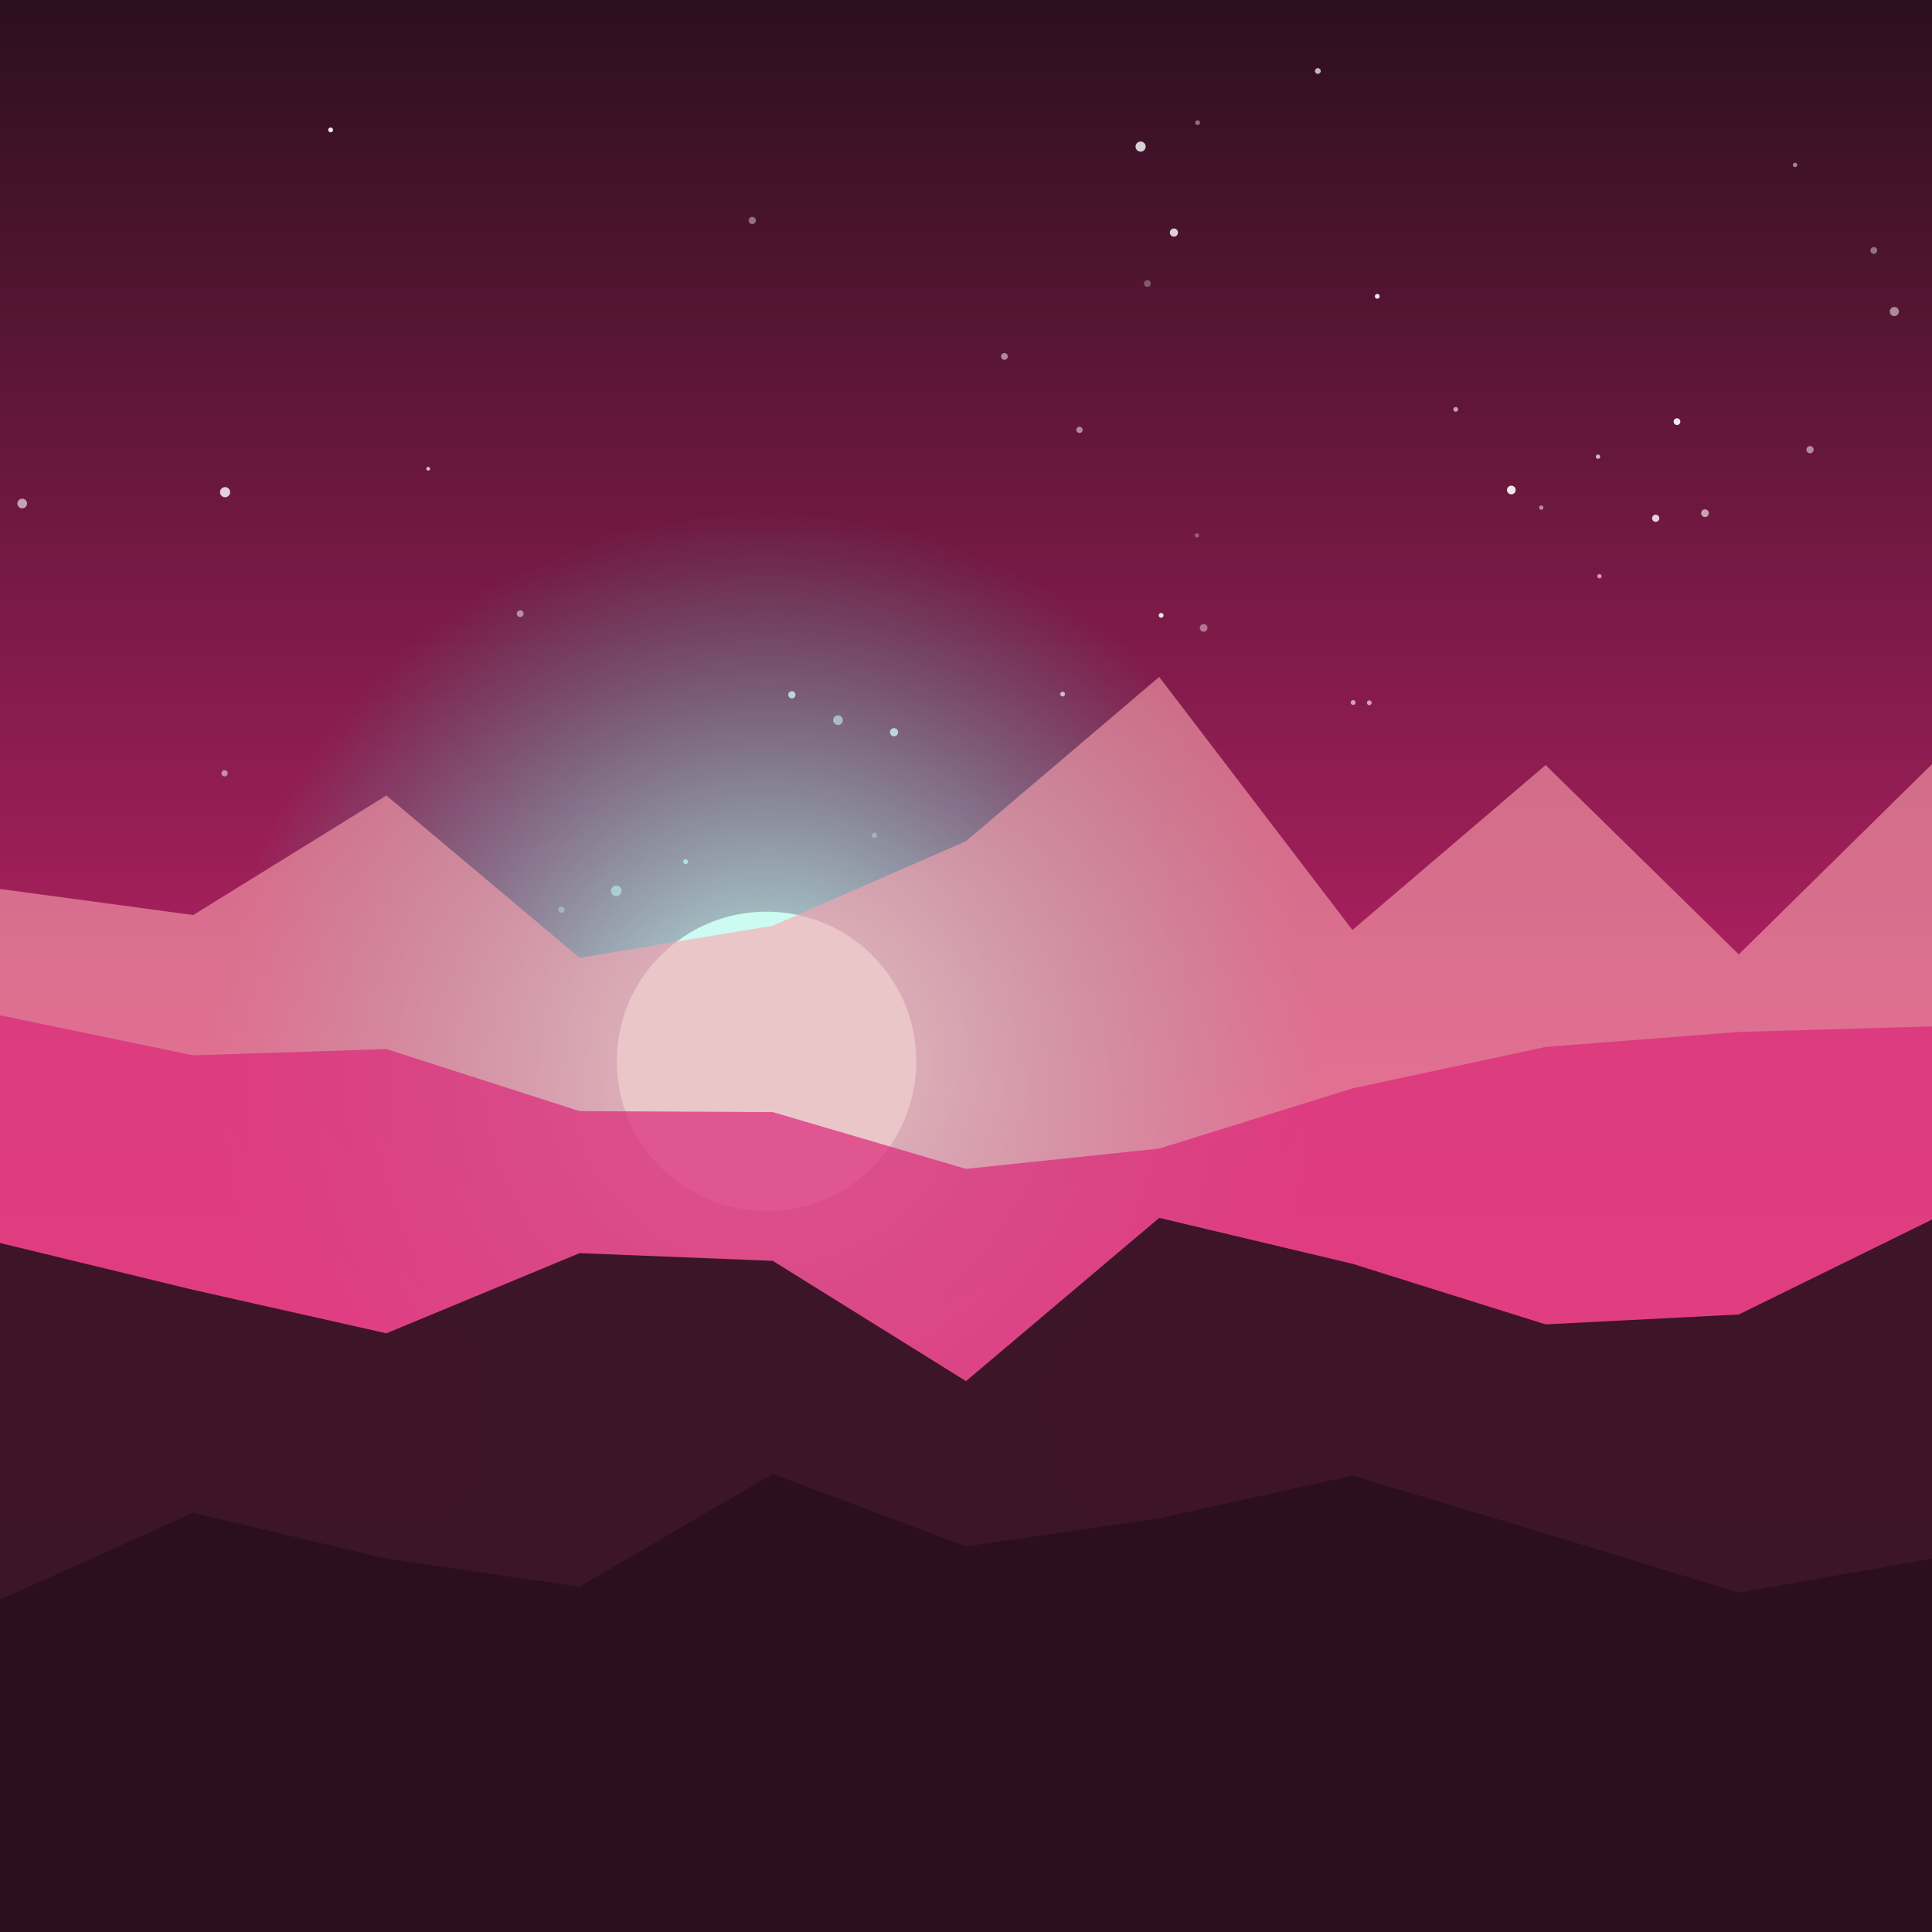
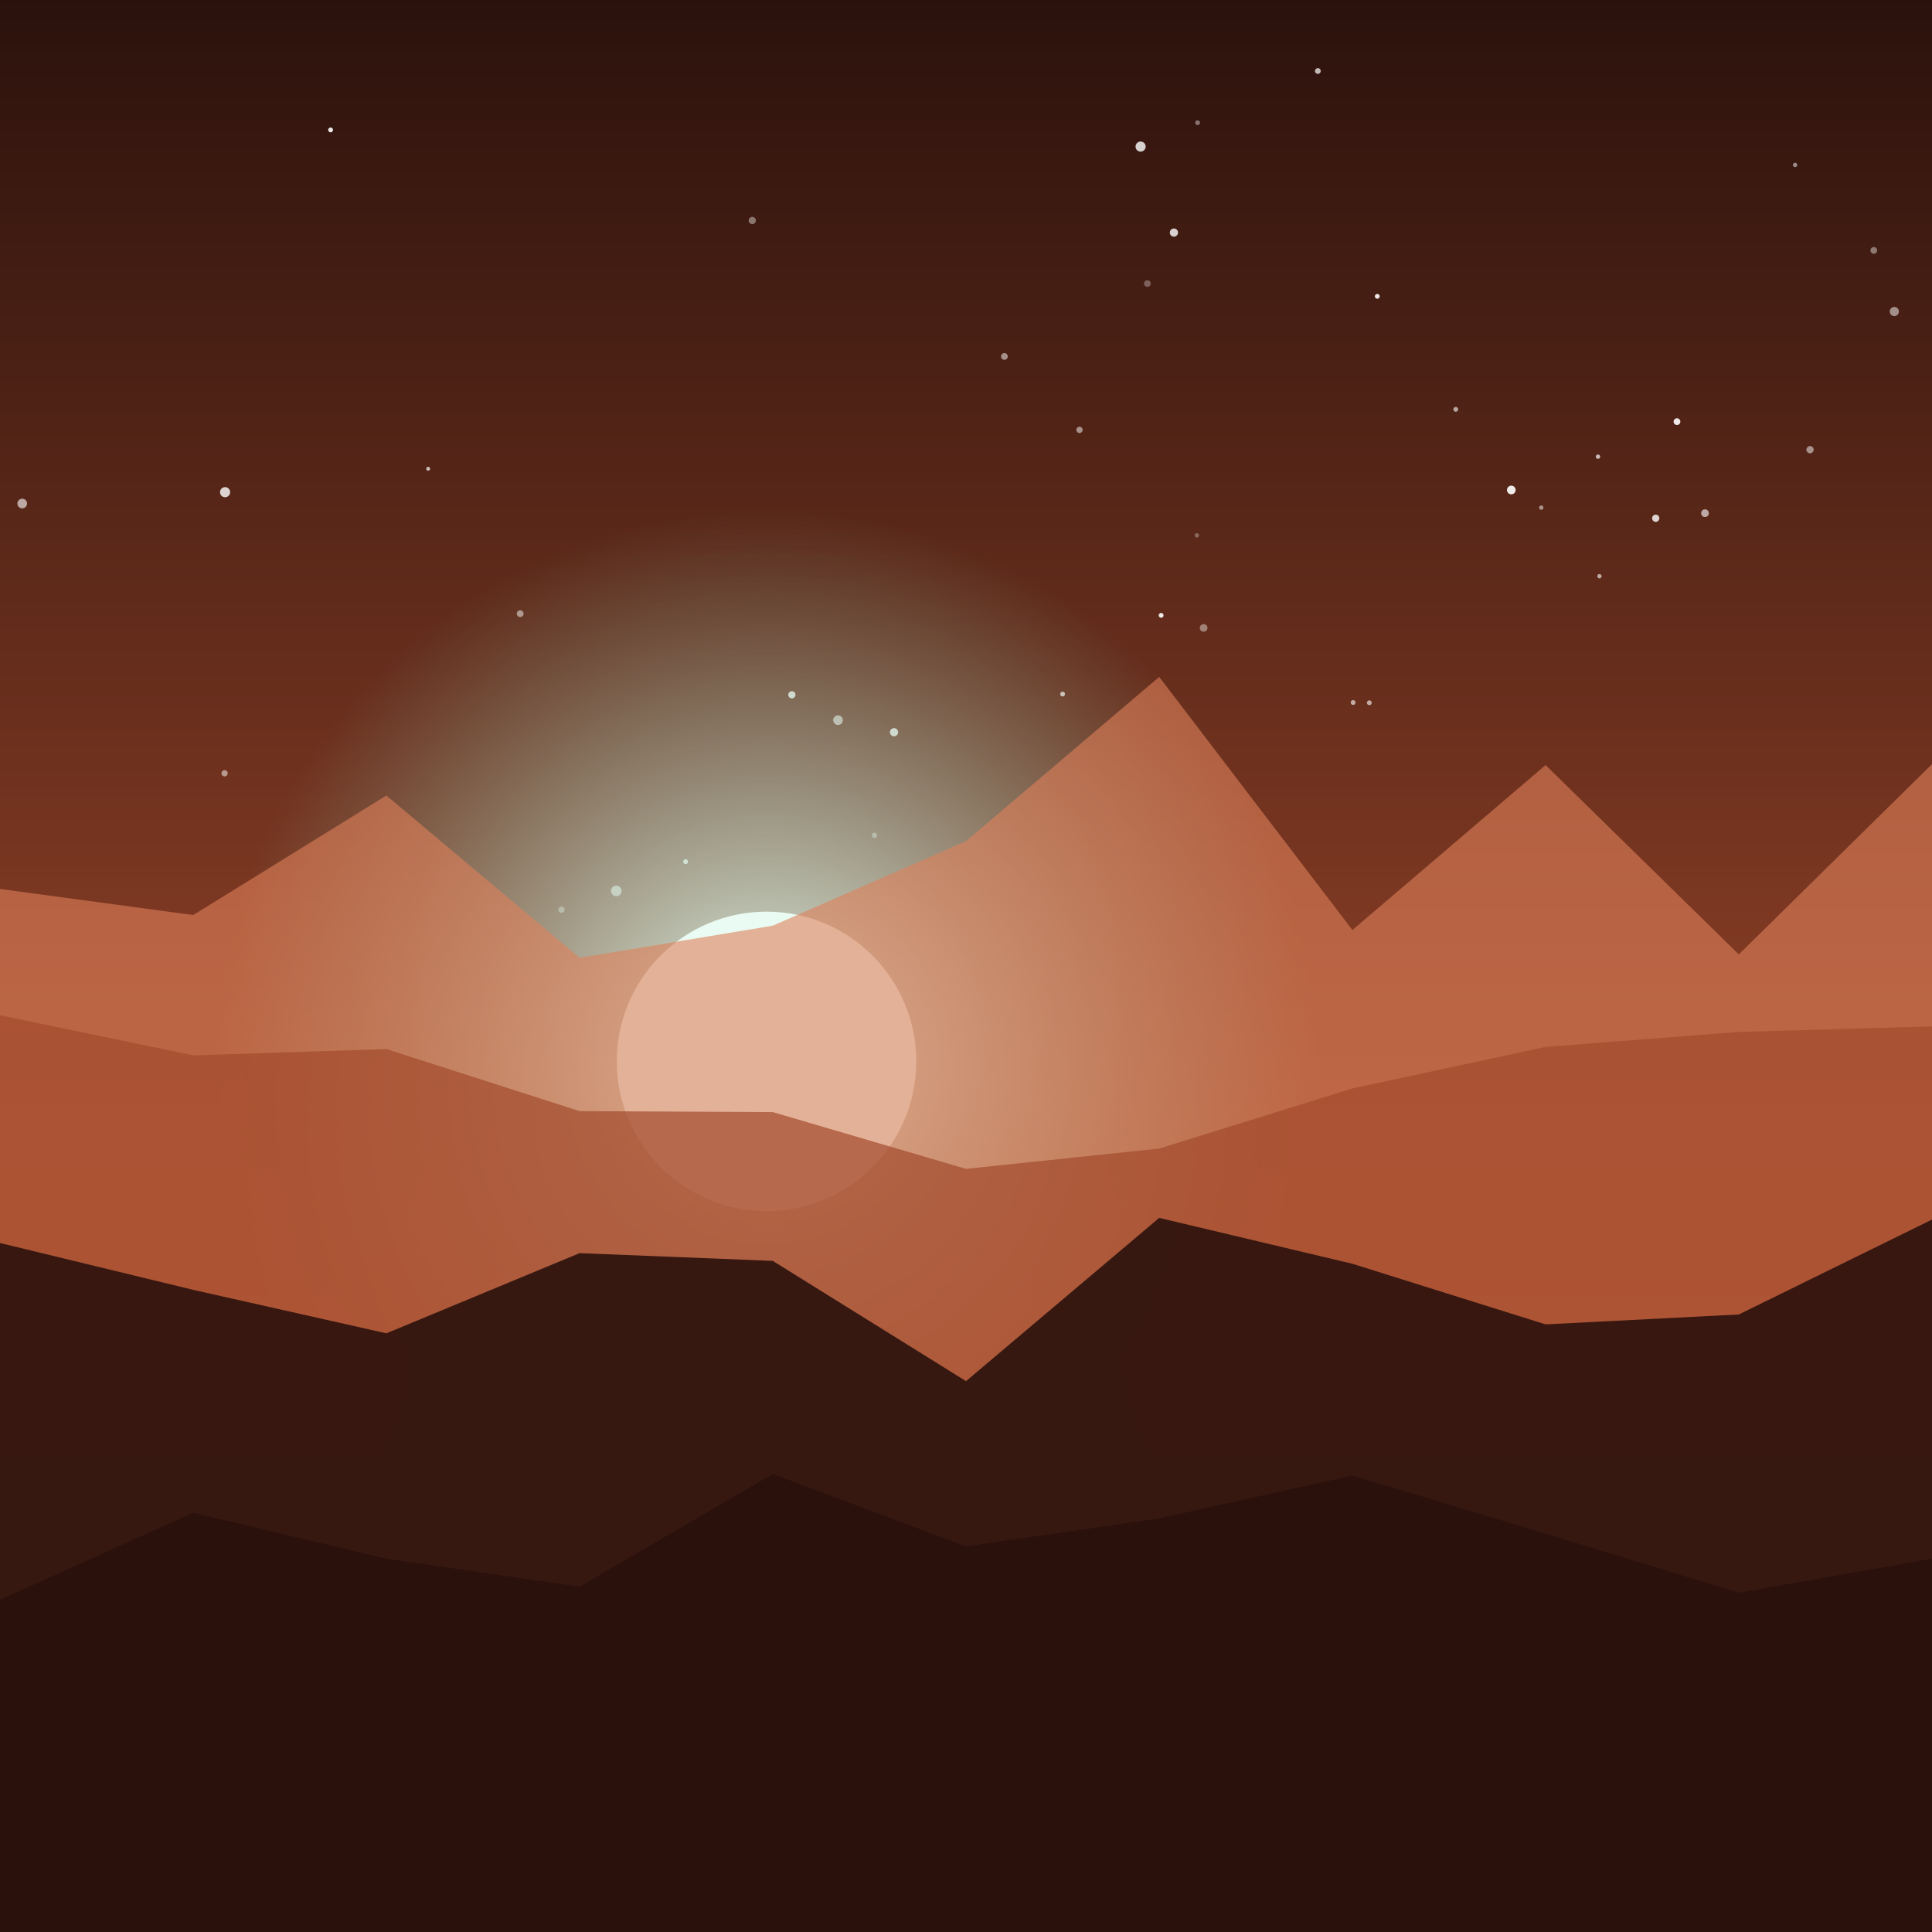
<svg xmlns="http://www.w3.org/2000/svg" viewBox="0 0 800 800" width="800" height="800" role="img">
  <defs>
    <linearGradient id="sky" x1="0" y1="0" x2="0" y2="1">
-       <stop offset="0" stop-color="#2b0f1e" />
-       <stop offset=".7" stop-color="#db2777" />
-       <stop offset="1" stop-color="#2dd4bf" />
+       <stop offset="0" stop-color="#2a110c" />
+       <stop offset=".7" stop-color="#a34a2c" />
+       <stop offset="1" stop-color="#8fd1b3" />
    </linearGradient>
    <radialGradient id="sun">
-       <stop offset="0" stop-color="#ccfbf1" />
-       <stop offset="1" stop-color="#2dd4bf" stop-opacity="0" />
+       <stop offset="0" stop-color="#e9fbf2" />
+       <stop offset="1" stop-color="#8fd1b3" stop-opacity="0" />
    </radialGradient>
  </defs>
-   <rect width="800" height="800" fill="#2b0f1e" />
+   <rect width="800" height="800" fill="#2a110c" />
  <rect width="800" height="800" fill="url(#sky)" />
  <circle cx="495.6" cy="221.7" r="0.9" fill="#fff" opacity="0.3" />
  <circle cx="9.2" cy="208.5" r="2" fill="#fff" opacity="0.6" />
  <circle cx="638.2" cy="210.2" r="0.9" fill="#fff" opacity="0.5" />
  <circle cx="327.9" cy="287.7" r="1.5" fill="#fff" opacity="0.8" />
  <circle cx="661.7" cy="189.1" r="0.9" fill="#fff" opacity="0.7" />
  <circle cx="177.3" cy="194.1" r="0.8" fill="#fff" opacity="0.7" />
  <circle cx="625.8" cy="202.9" r="1.8" fill="#fff" opacity="0.9" />
  <circle cx="749.5" cy="186.2" r="1.5" fill="#fff" opacity="0.5" />
  <circle cx="136.9" cy="53.8" r="1" fill="#fff" opacity="0.9" />
  <circle cx="567" cy="291" r="1" fill="#fff" opacity="0.6" />
  <circle cx="662.3" cy="238.6" r="0.9" fill="#fff" opacity="0.6" />
  <circle cx="255.2" cy="368.9" r="2.2" fill="#fff" opacity="0.6" />
  <circle cx="93" cy="320.2" r="1.3" fill="#fff" opacity="0.5" />
  <circle cx="602.8" cy="169.5" r="1" fill="#fff" opacity="0.6" />
  <circle cx="570.3" cy="122.7" r="1" fill="#fff" opacity="0.9" />
  <circle cx="743.3" cy="68.3" r="0.9" fill="#fff" opacity="0.5" />
  <circle cx="685.6" cy="214.6" r="1.5" fill="#fff" opacity="0.8" />
  <circle cx="498.4" cy="260" r="1.6" fill="#fff" opacity="0.4" />
  <circle cx="283.9" cy="356.8" r="1" fill="#fff" opacity="0.8" />
  <circle cx="775.9" cy="103.7" r="1.4" fill="#fff" opacity="0.4" />
  <circle cx="472.3" cy="60.7" r="2.1" fill="#fff" opacity="0.8" />
  <circle cx="440" cy="287.4" r="1" fill="#fff" opacity="0.7" />
  <circle cx="560.3" cy="290.9" r="1" fill="#fff" opacity="0.6" />
  <circle cx="486.1" cy="96.3" r="1.7" fill="#fff" opacity="0.8" />
  <circle cx="706" cy="212.5" r="1.6" fill="#fff" opacity="0.6" />
  <circle cx="370.2" cy="303.2" r="1.7" fill="#fff" opacity="0.8" />
  <circle cx="447" cy="178" r="1.3" fill="#fff" opacity="0.5" />
  <circle cx="495.9" cy="50.8" r="1" fill="#fff" opacity="0.4" />
  <circle cx="93.2" cy="203.8" r="2.1" fill="#fff" opacity="0.8" />
  <circle cx="232.5" cy="376.7" r="1.3" fill="#fff" opacity="0.4" />
  <circle cx="784.4" cy="129" r="1.9" fill="#fff" opacity="0.5" />
  <circle cx="545.7" cy="29.4" r="1.2" fill="#fff" opacity="0.7" />
  <circle cx="311.5" cy="91.3" r="1.5" fill="#fff" opacity="0.4" />
  <circle cx="475.1" cy="117.4" r="1.4" fill="#fff" opacity="0.3" />
  <circle cx="215.4" cy="254.1" r="1.4" fill="#fff" opacity="0.5" />
  <circle cx="415.9" cy="147.6" r="1.4" fill="#fff" opacity="0.5" />
  <circle cx="480.8" cy="254.8" r="1" fill="#fff" opacity="0.9" />
  <circle cx="694.4" cy="174.6" r="1.4" fill="#fff" opacity="0.9" />
  <circle cx="362.1" cy="345.9" r="1.1" fill="#fff" opacity="0.4" />
  <circle cx="347" cy="298.2" r="2" fill="#fff" opacity="0.6" />
  <circle cx="317.4" cy="439.5" r="230" fill="url(#sun)" />
-   <circle cx="317.4" cy="439.5" r="62" fill="#ccfbf1" />
-   <path d="M0 800 L0 430 L0 368.1 L80 378.9 L160 329.4 L240 396.6 L320 383.3 L400 348.3 L480 280.3 L560 385.1 L640 316.8 L720 395.2 L800 316.4 L800 800 Z" fill="#fda4af" opacity="0.6" />
-   <path d="M0 800 L0 515 L0 420.4 L80 437 L160 434.4 L240 460.1 L320 460.5 L400 484 L480 475.6 L560 450.7 L640 433.5 L720 427.3 L800 425 L800 800 Z" fill="#db2777" opacity="0.7" />
-   <path d="M0 800 L0 600 L0 514.7 L80 534.1 L160 552.1 L240 518.9 L320 522.1 L400 571.9 L480 504.3 L560 523.3 L640 548.4 L720 544.3 L800 505 L800 800 Z" fill="#2b0f1e" opacity="0.9" />
-   <path d="M0 800 L0 685 L0 662.4 L80 626.4 L160 645.4 L240 657 L320 610.3 L400 640.3 L480 628.7 L560 611 L640 635 L720 659.5 L800 645.4 L800 800 Z" fill="#2b0f1e" opacity="1" />
+   <circle cx="317.4" cy="439.5" r="62" fill="#e9fbf2" />
+   <path d="M0 800 L0 430 L0 368.1 L80 378.9 L160 329.4 L240 396.6 L320 383.3 L400 348.3 L480 280.3 L560 385.1 L640 316.8 L720 395.2 L800 316.4 L800 800 Z" fill="#e0805a" opacity="0.6" />
+   <path d="M0 800 L0 515 L0 420.4 L80 437 L160 434.4 L240 460.1 L320 460.5 L400 484 L480 475.6 L560 450.7 L640 433.5 L720 427.3 L800 425 L800 800 Z" fill="#a34a2c" opacity="0.7" />
+   <path d="M0 800 L0 600 L0 514.7 L80 534.1 L160 552.1 L240 518.9 L320 522.1 L400 571.9 L480 504.3 L560 523.3 L640 548.4 L720 544.3 L800 505 L800 800 Z" fill="#2a110c" opacity="0.9" />
+   <path d="M0 800 L0 685 L0 662.4 L80 626.4 L160 645.4 L240 657 L320 610.3 L400 640.3 L480 628.7 L560 611 L640 635 L720 659.5 L800 645.4 L800 800 Z" fill="#2a110c" opacity="1" />
</svg>
